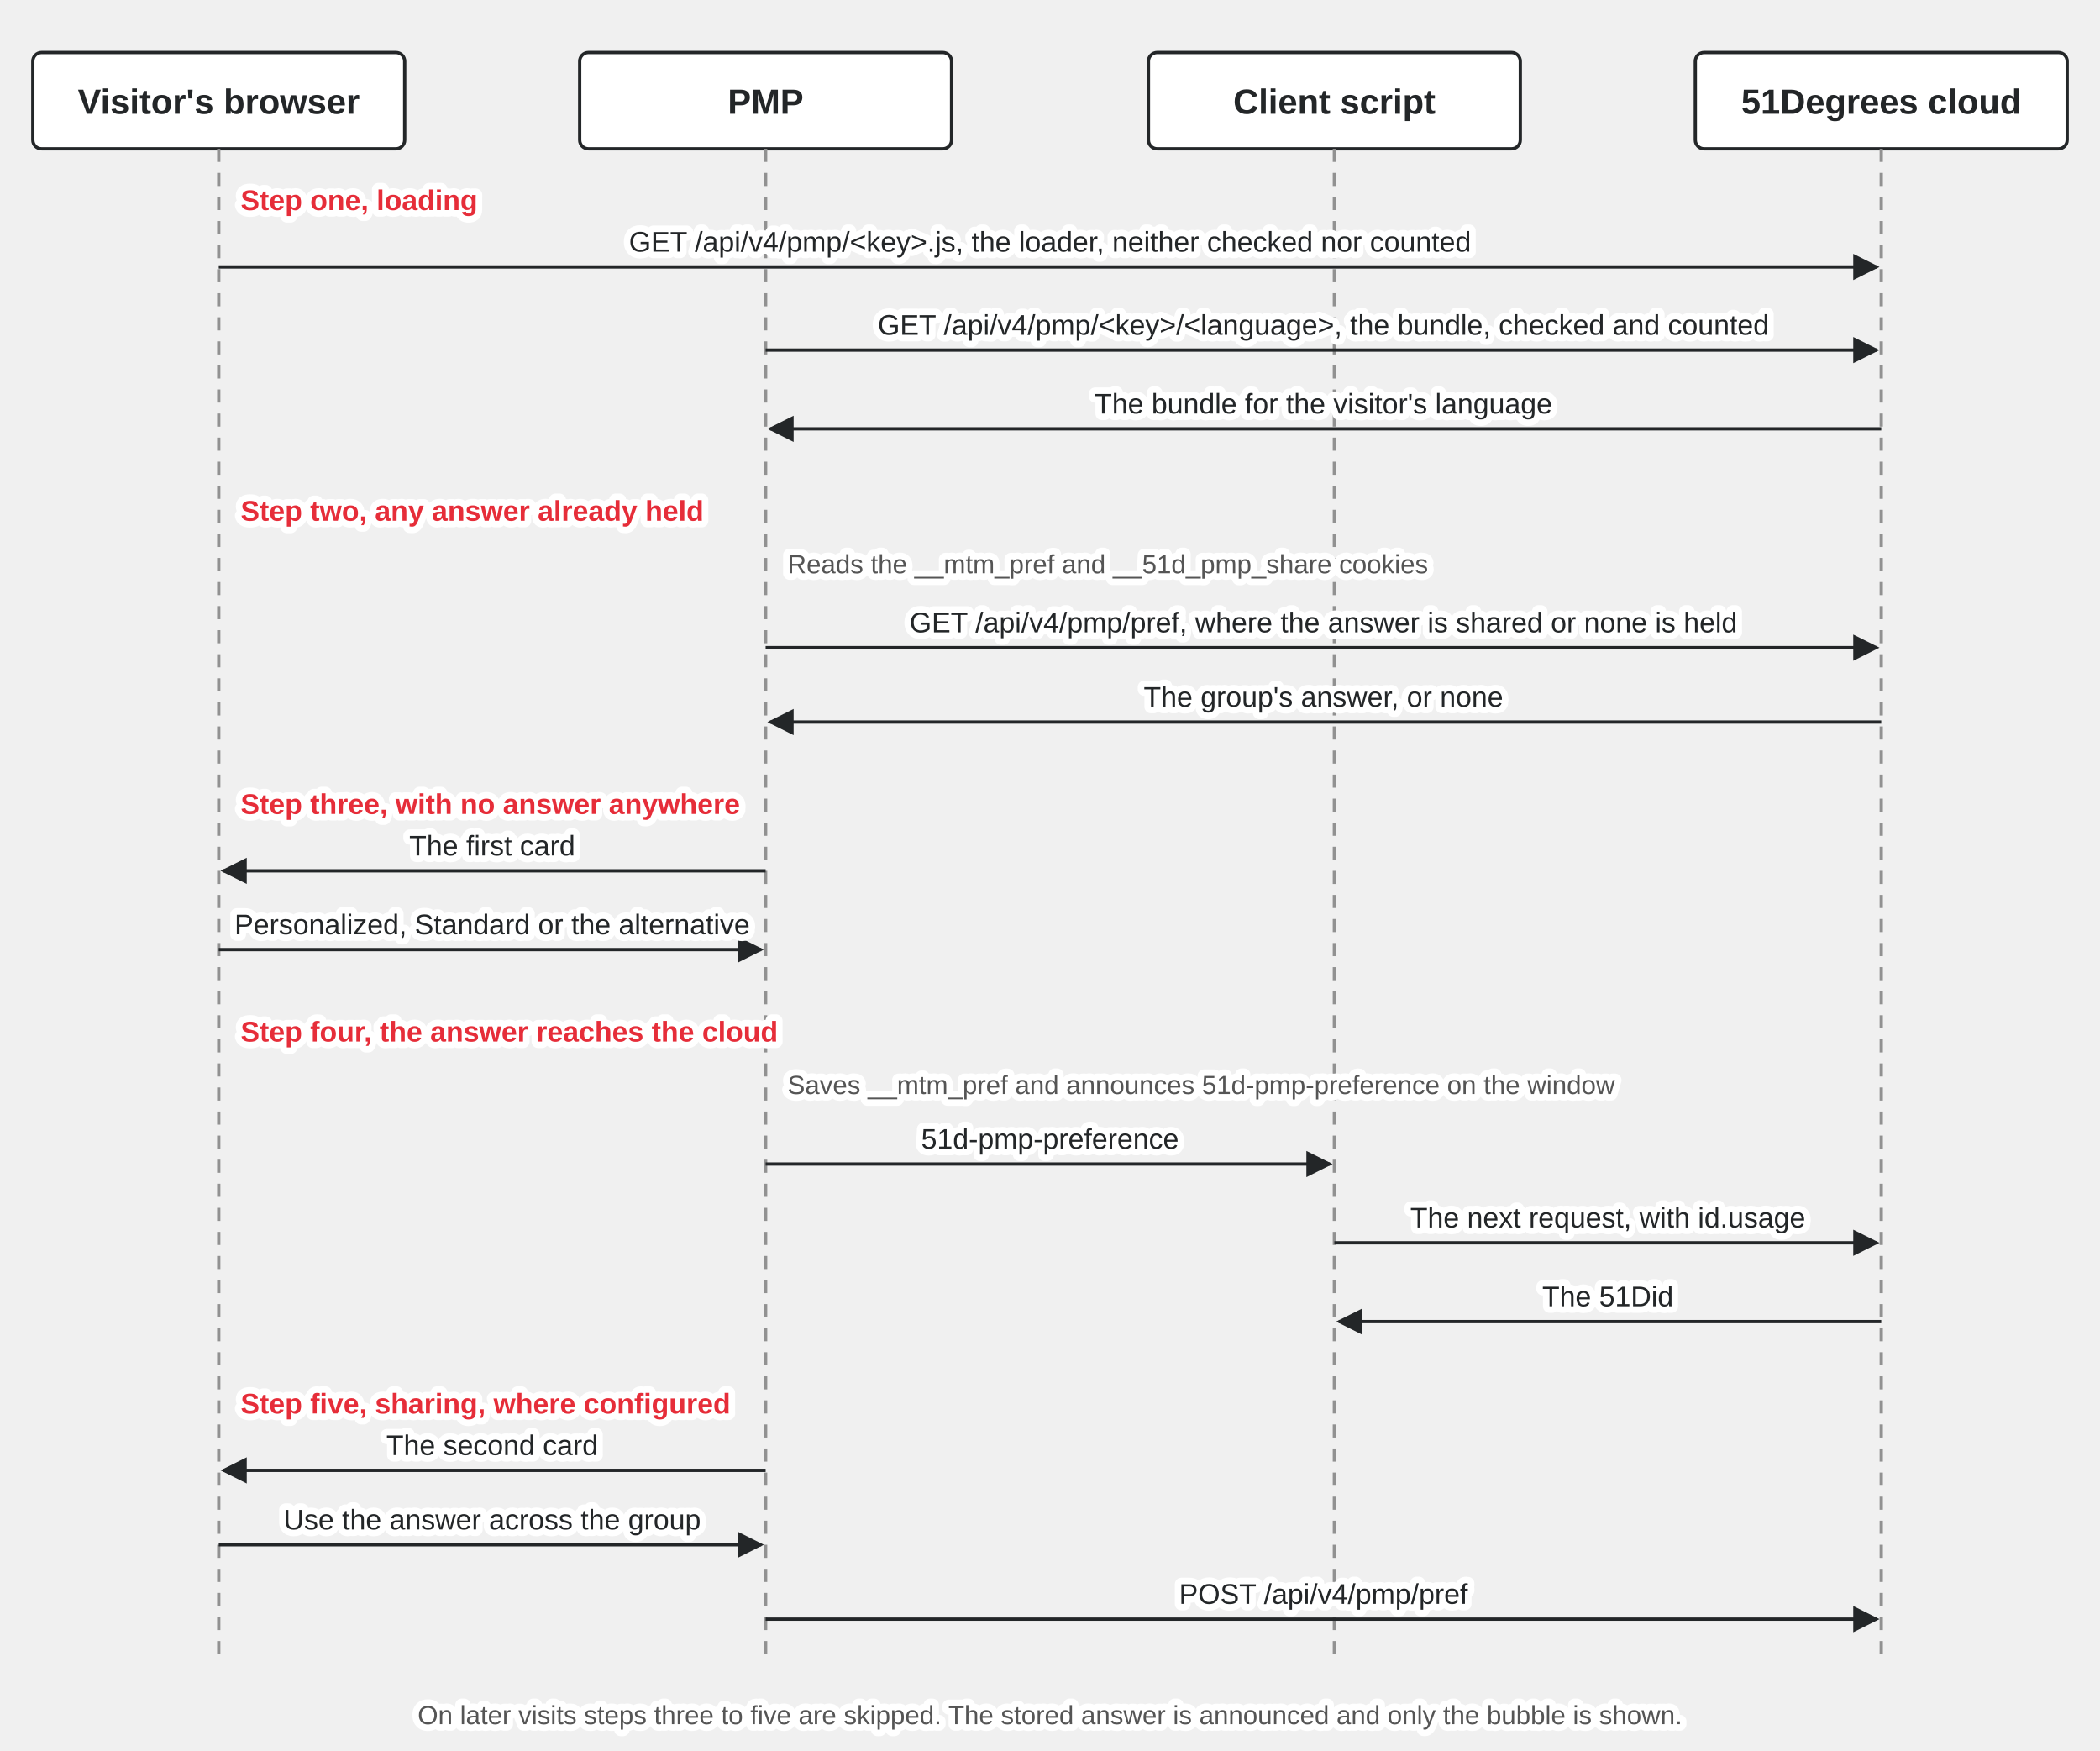
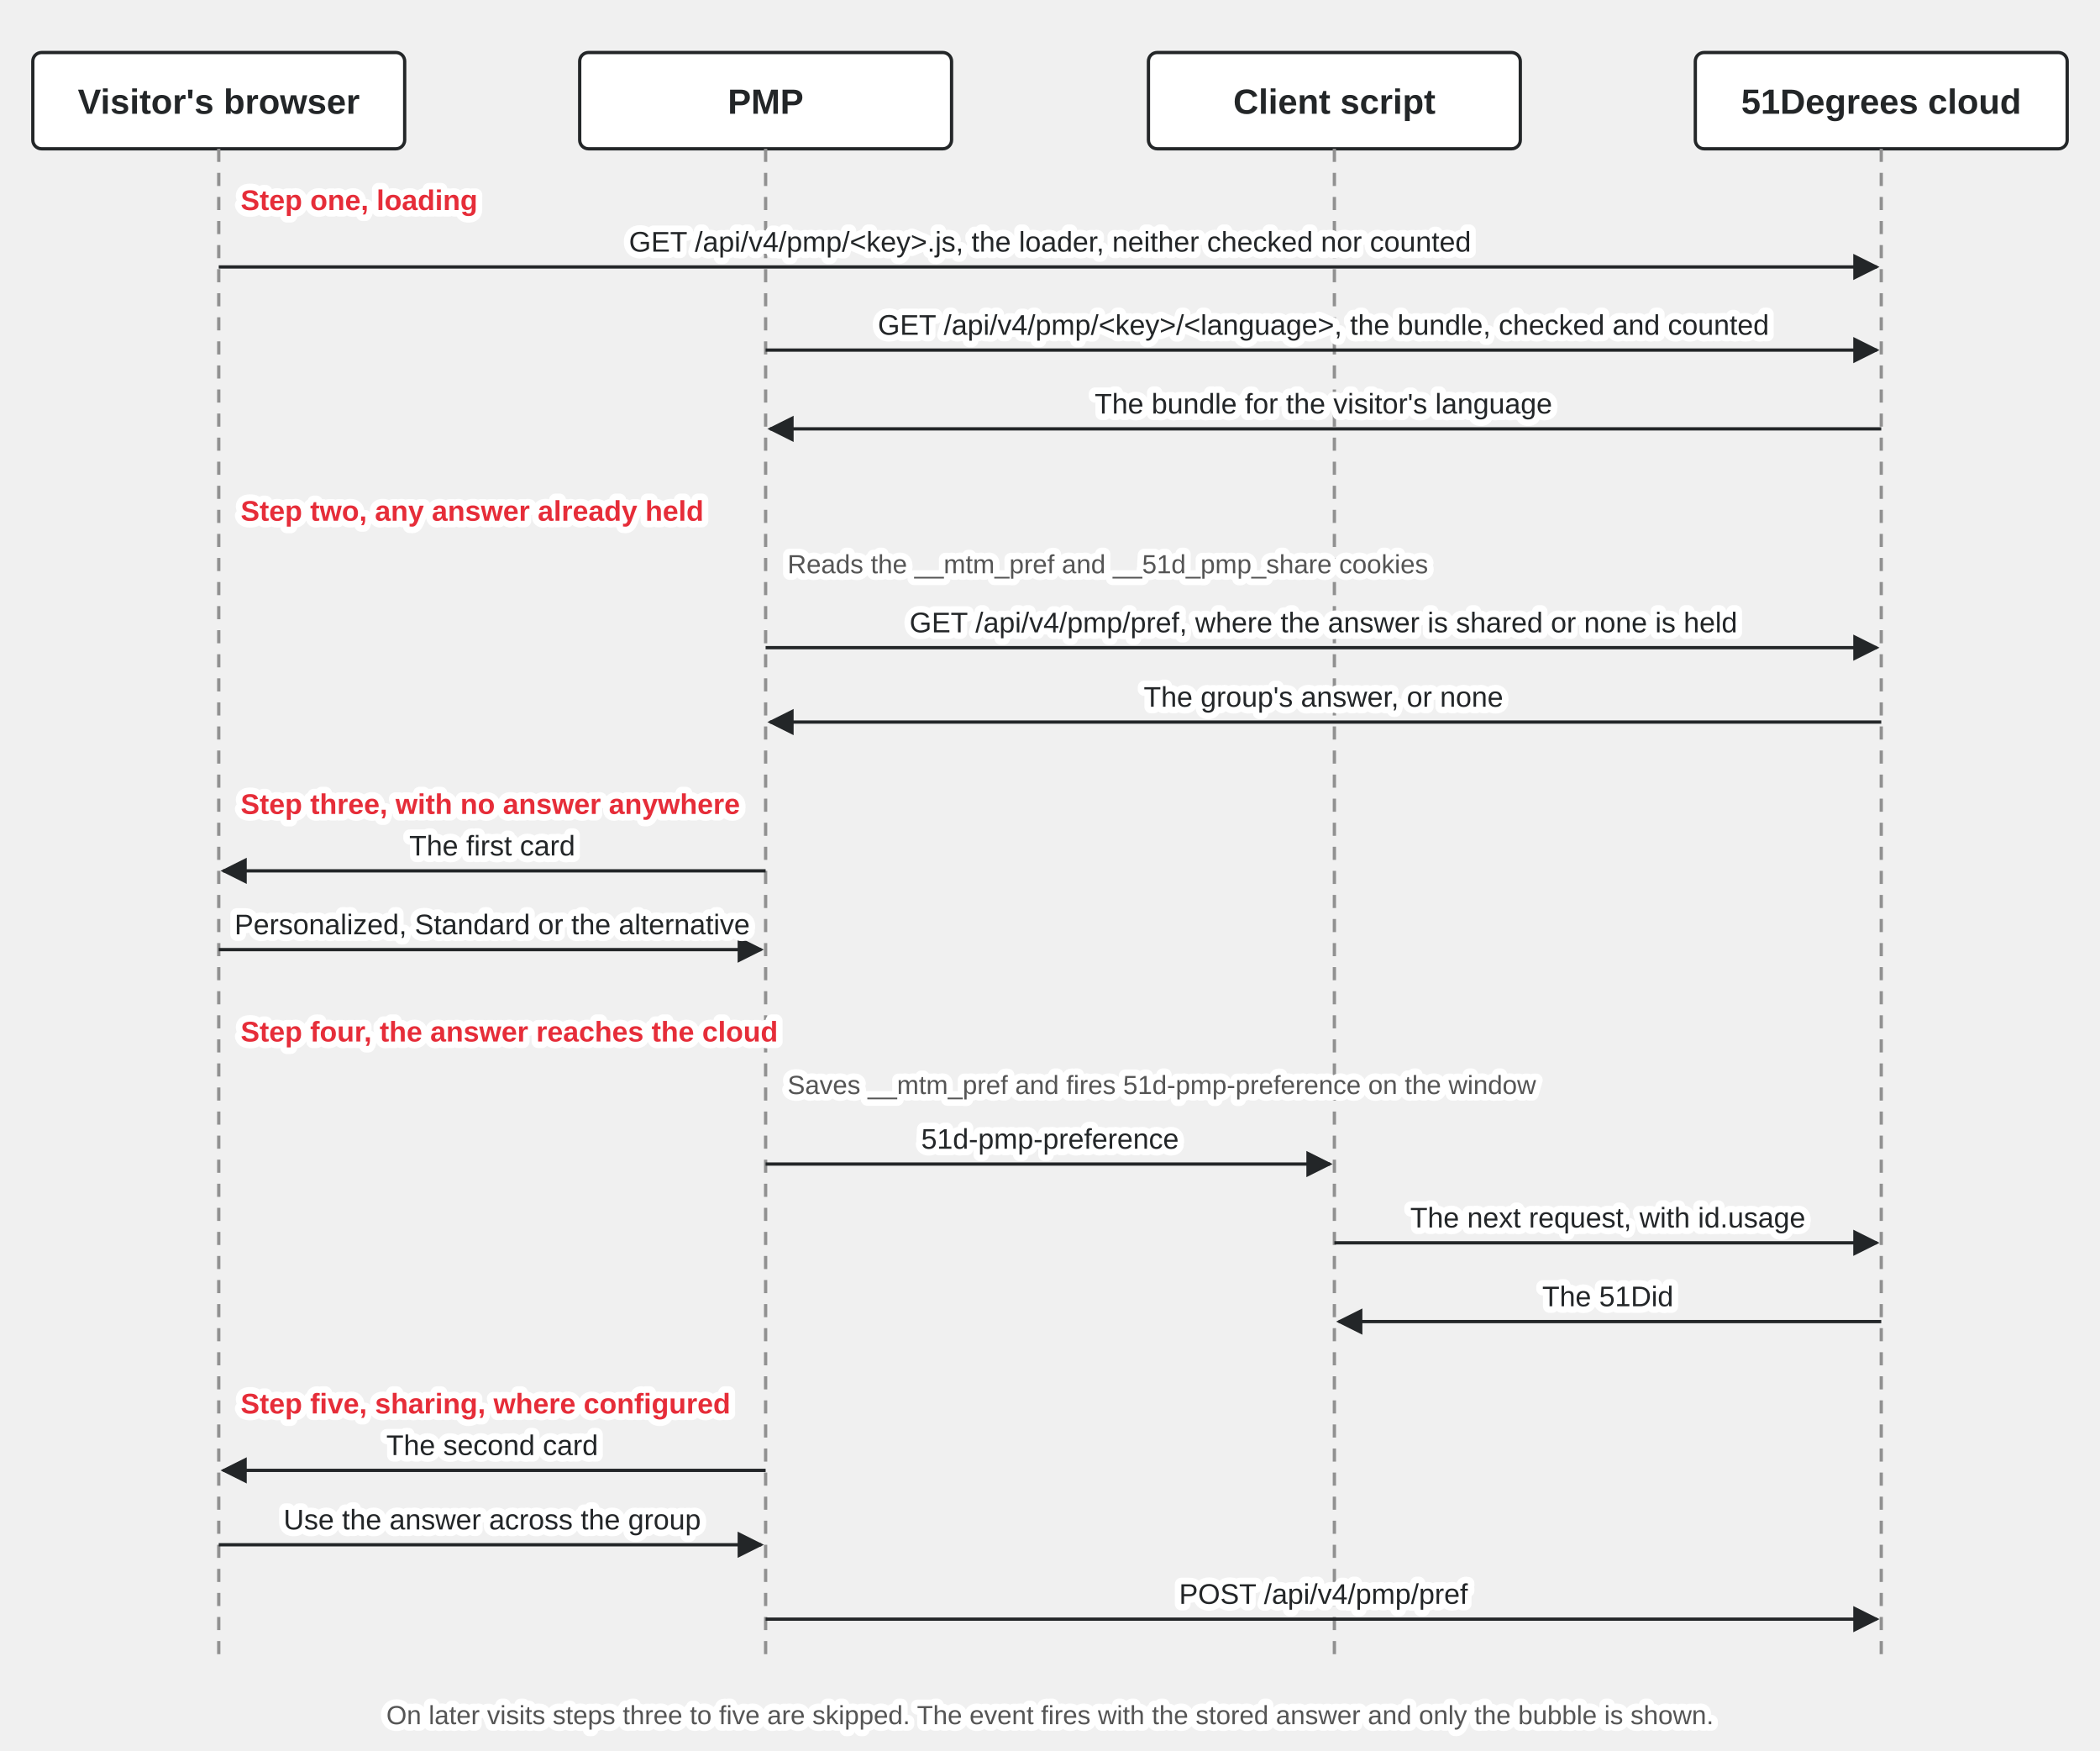
- <svg xmlns="http://www.w3.org/2000/svg" viewBox="0 0 960 800" role="img" aria-label="How PMP loads and answers. The page fetches the loader from the 51Degrees cloud, and the loader fetches the bundle for the visitor's language, which is the request that is checked against the resource key's domains and counted. The bundle reads the two PMP cookies and, where the answer is shared or none is held, asks the cloud for the group's answer. With no answer anywhere it shows the first card. The visitor's answer is saved to the __mtm_pref cookie and announced on the window, the 51Degrees client script hears it and sends it to the cloud as id.usage with its next request, and the cloud returns the 51Did. Where sharing is configured and third party cookies are confirmed, a second card offers to use the answer across the group, which the bundle stores with the cloud. On later visits the stored answer is announced and only the bubble is shown.">
+ <svg xmlns="http://www.w3.org/2000/svg" viewBox="0 0 960 800" role="img" aria-label="How PMP loads and answers. The page fetches the loader from the 51Degrees cloud, and the loader fetches the bundle for the visitor's language, which is the request that is checked against the Resource Key's domains and counted. The bundle reads the two PMP cookies and, where the answer is shared or none is held, asks the cloud for the group's answer. With no answer anywhere it shows the first card. The visitor's answer is saved to the __mtm_pref cookie and fired as the 51d-pmp-preference event on the window, which the 51Degrees client script hears and sends to the cloud as id.usage with its next request, and the cloud returns the 51Did. Where sharing is configured and third party cookies are confirmed, a second card offers to use the answer across the group, which the bundle stores with the cloud. On later visits the event fires with the stored answer and only the bubble is shown.">
  <defs>
    <marker id="arrow" viewBox="0 0 10 10" refX="9" refY="5" markerWidth="8" markerHeight="8" orient="auto-start-reverse">
      <path d="M 0 0 L 10 5 L 0 10 z" fill="#232628" />
    </marker>
  </defs>
  <style>
    text { font-family: Calibri, "Segoe UI", Arial, sans-serif; fill: #232628; }
    .head { font-size: 16px; font-weight: bold; }
    .label { font-size: 13px; }
    .step { font-size: 13px; font-weight: bold; fill: #E62D39; }
    .note { font-size: 12px; fill: #555555; }
    .box { fill: #ffffff; stroke: #232628; stroke-width: 1.5; }
    .life { stroke: #919191; stroke-width: 1.5; stroke-dasharray: 6 5; }
    .msg { stroke: #232628; stroke-width: 1.5; fill: none; }
    .label, .note, .step { paint-order: stroke; stroke: #ffffff; stroke-width: 6px; stroke-linejoin: round; }
  </style>
  <rect class="box" x="15" y="24" width="170" height="44" rx="4" />
  <text class="head" x="100" y="52" text-anchor="middle">Visitor's browser</text>
  <rect class="box" x="265" y="24" width="170" height="44" rx="4" />
  <text class="head" x="350" y="52" text-anchor="middle">PMP</text>
  <rect class="box" x="525" y="24" width="170" height="44" rx="4" />
  <text class="head" x="610" y="52" text-anchor="middle">Client script</text>
  <rect class="box" x="775" y="24" width="170" height="44" rx="4" />
  <text class="head" x="860" y="52" text-anchor="middle">51Degrees cloud</text>
  <line class="life" x1="100" y1="68" x2="100" y2="760" />
  <line class="life" x1="350" y1="68" x2="350" y2="760" />
  <line class="life" x1="610" y1="68" x2="610" y2="760" />
  <line class="life" x1="860" y1="68" x2="860" y2="760" />
  <text class="step" x="110" y="96">Step one, loading</text>
  <line class="msg" x1="100" y1="122" x2="858" y2="122" marker-end="url(#arrow)" />
  <text class="label" x="480" y="115" text-anchor="middle">GET /api/v4/pmp/&lt;key&gt;.js, the loader, neither checked nor counted</text>
  <line class="msg" x1="350" y1="160" x2="858" y2="160" marker-end="url(#arrow)" />
  <text class="label" x="605" y="153" text-anchor="middle">GET /api/v4/pmp/&lt;key&gt;/&lt;language&gt;, the bundle, checked and counted</text>
  <line class="msg" x1="860" y1="196" x2="352" y2="196" marker-end="url(#arrow)" />
  <text class="label" x="605" y="189" text-anchor="middle">The bundle for the visitor's language</text>
  <text class="step" x="110" y="238">Step two, any answer already held</text>
  <text class="note" x="360" y="262">Reads the __mtm_pref and __51d_pmp_share cookies</text>
  <line class="msg" x1="350" y1="296" x2="858" y2="296" marker-end="url(#arrow)" />
  <text class="label" x="605" y="289" text-anchor="middle">GET /api/v4/pmp/pref, where the answer is shared or none is held</text>
  <line class="msg" x1="860" y1="330" x2="352" y2="330" marker-end="url(#arrow)" />
  <text class="label" x="605" y="323" text-anchor="middle">The group's answer, or none</text>
  <text class="step" x="110" y="372">Step three, with no answer anywhere</text>
  <line class="msg" x1="350" y1="398" x2="102" y2="398" marker-end="url(#arrow)" />
  <text class="label" x="225" y="391" text-anchor="middle">The first card</text>
  <line class="msg" x1="100" y1="434" x2="348" y2="434" marker-end="url(#arrow)" />
  <text class="label" x="225" y="427" text-anchor="middle">Personalized, Standard or the alternative</text>
  <text class="step" x="110" y="476">Step four, the answer reaches the cloud</text>
-   <text class="note" x="360" y="500">Saves __mtm_pref and announces 51d-pmp-preference on the window</text>
+   <text class="note" x="360" y="500">Saves __mtm_pref and fires 51d-pmp-preference on the window</text>
  <line class="msg" x1="350" y1="532" x2="608" y2="532" marker-end="url(#arrow)" />
  <text class="label" x="480" y="525" text-anchor="middle">51d-pmp-preference</text>
  <line class="msg" x1="610" y1="568" x2="858" y2="568" marker-end="url(#arrow)" />
  <text class="label" x="735" y="561" text-anchor="middle">The next request, with id.usage</text>
  <line class="msg" x1="860" y1="604" x2="612" y2="604" marker-end="url(#arrow)" />
  <text class="label" x="735" y="597" text-anchor="middle">The 51Did</text>
  <text class="step" x="110" y="646">Step five, sharing, where configured</text>
  <line class="msg" x1="350" y1="672" x2="102" y2="672" marker-end="url(#arrow)" />
  <text class="label" x="225" y="665" text-anchor="middle">The second card</text>
  <line class="msg" x1="100" y1="706" x2="348" y2="706" marker-end="url(#arrow)" />
  <text class="label" x="225" y="699" text-anchor="middle">Use the answer across the group</text>
  <line class="msg" x1="350" y1="740" x2="858" y2="740" marker-end="url(#arrow)" />
  <text class="label" x="605" y="733" text-anchor="middle">POST /api/v4/pmp/pref</text>
-   <text class="note" x="480" y="788" text-anchor="middle">On later visits steps three to five are skipped. The stored answer is announced and only the bubble is shown.</text>
+   <text class="note" x="480" y="788" text-anchor="middle">On later visits steps three to five are skipped. The event fires with the stored answer and only the bubble is shown.</text>
</svg>
